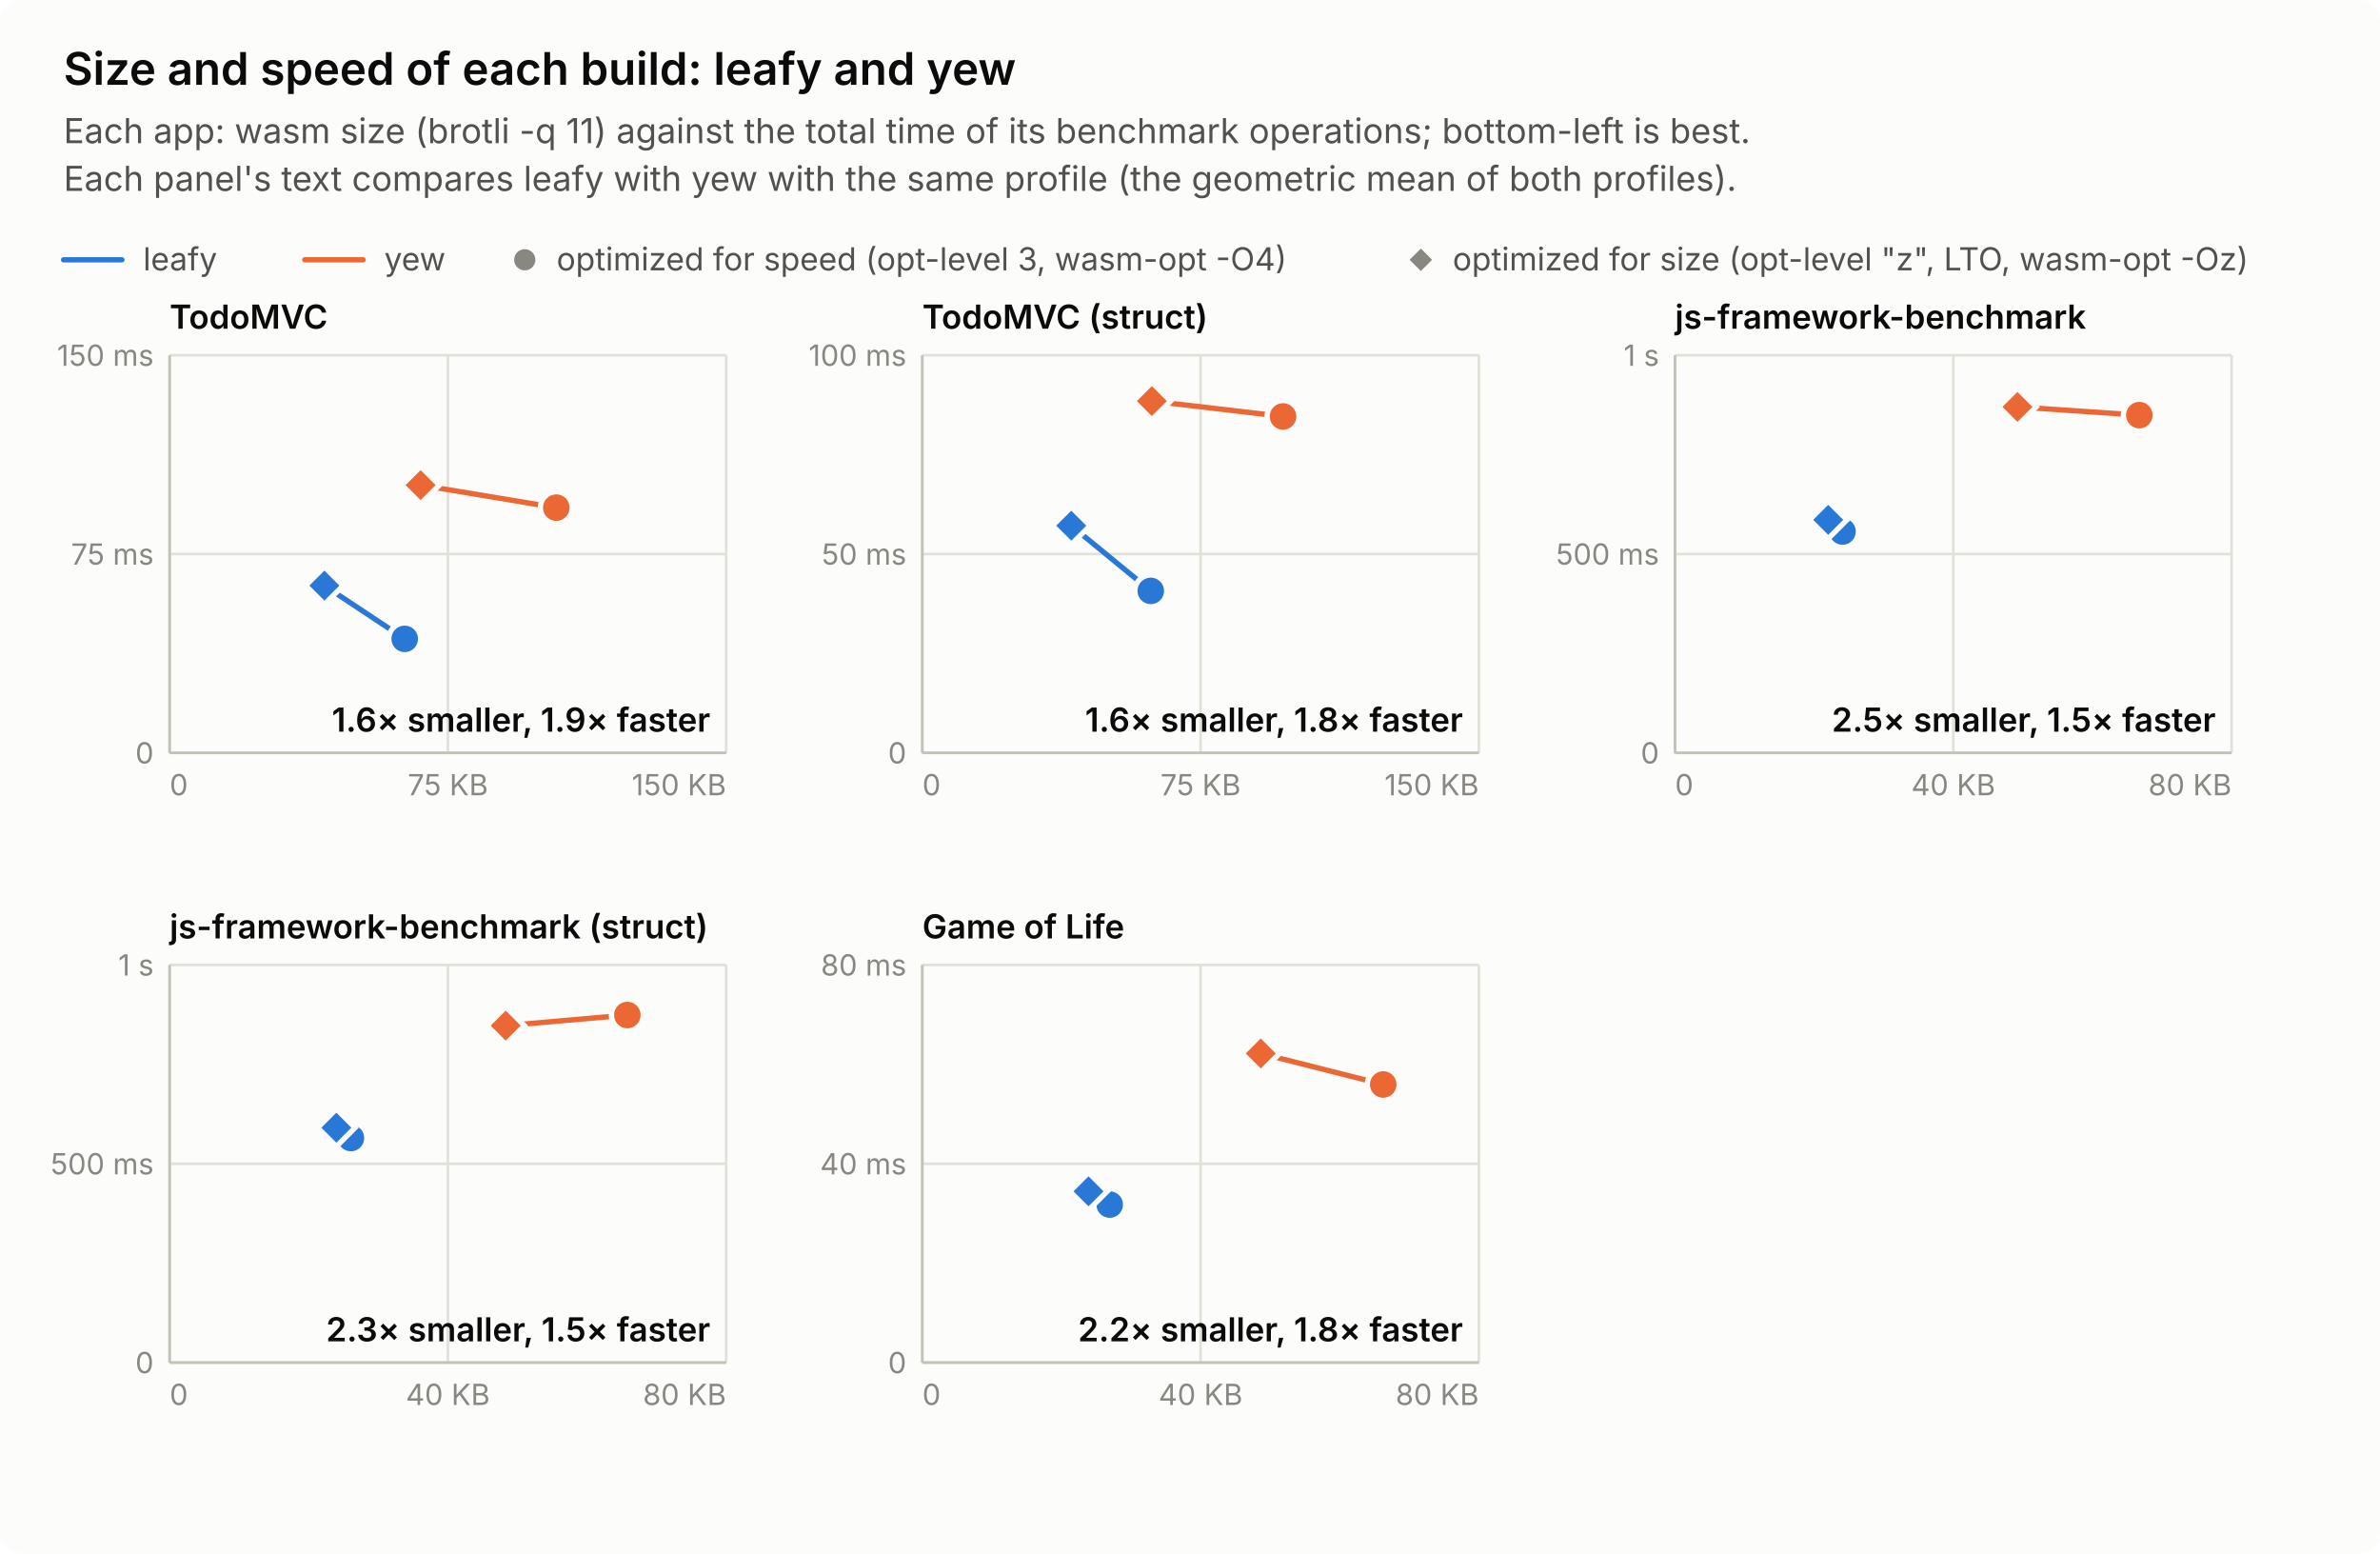
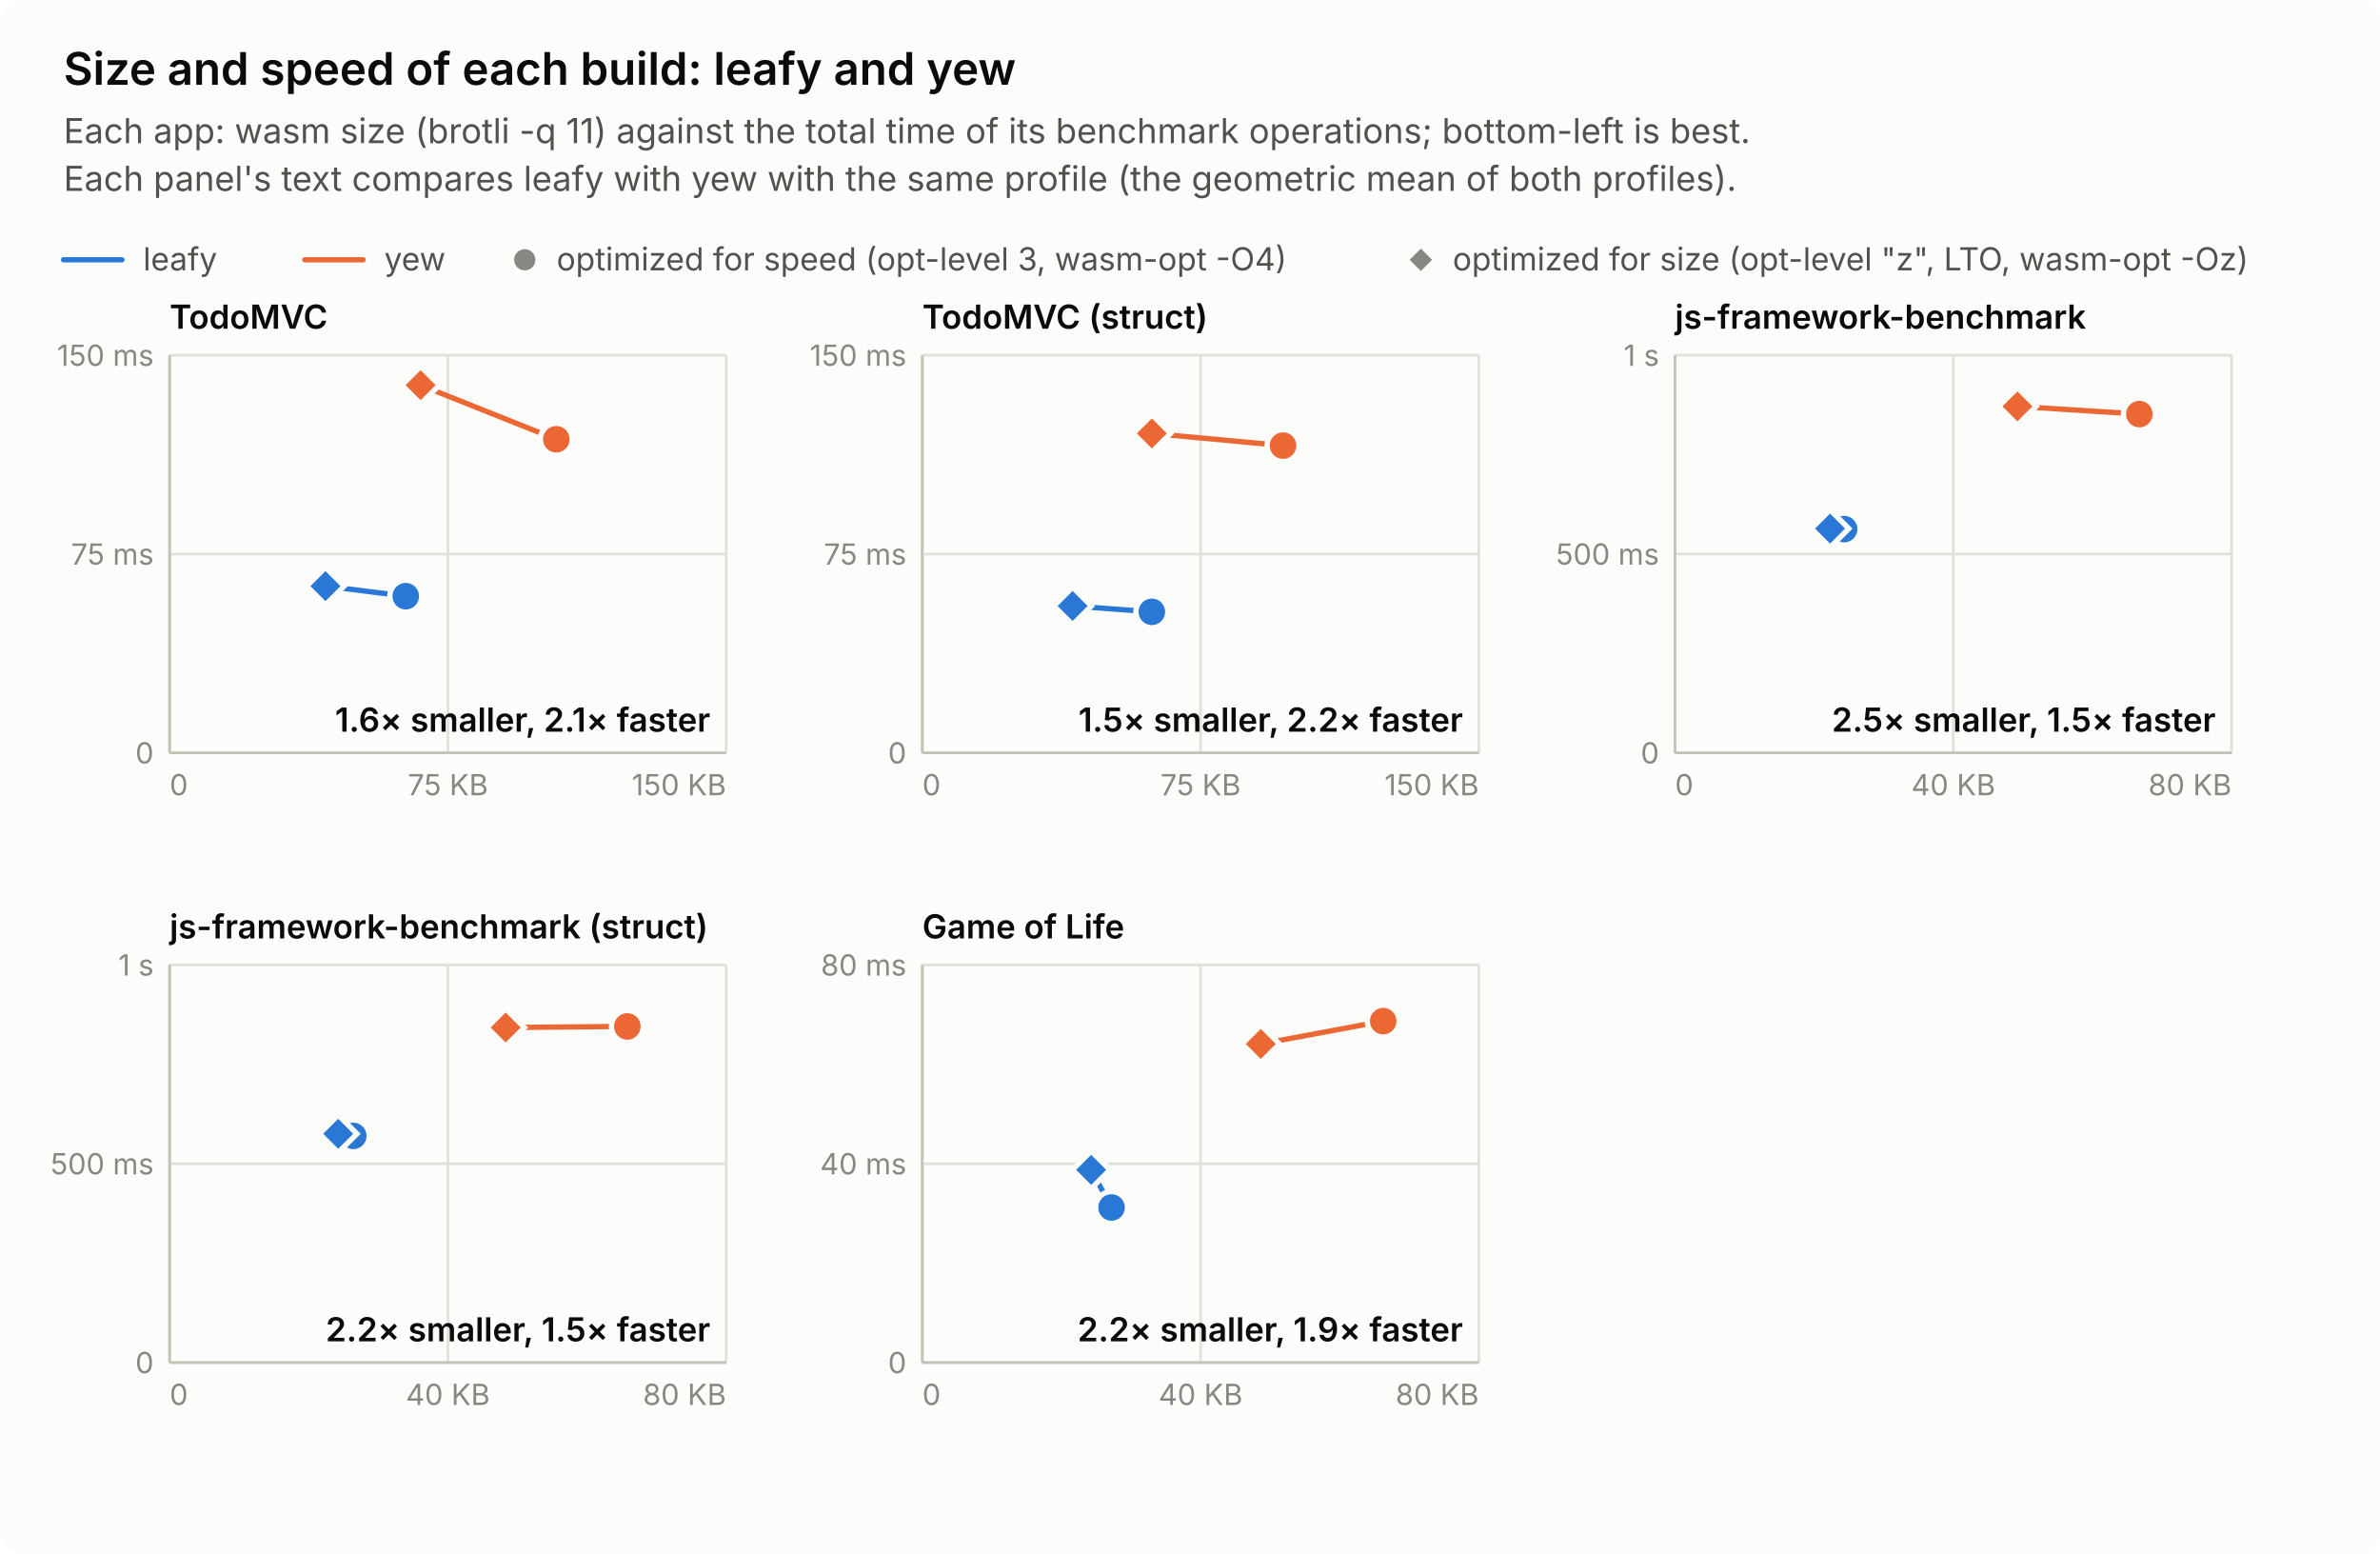
<svg xmlns="http://www.w3.org/2000/svg" viewBox="0 0 898 586" width="898" height="586" role="img" aria-labelledby="t d" font-family="system-ui, -apple-system, 'Segoe UI', sans-serif">
  <style>
  .surface { fill: #fcfcfb; }
  .ink { fill: #0b0b0b; }
  .ink2 { fill: #52514e; }
  .muted { fill: #898781; }
  .grid { stroke: #e1e0d9; stroke-width: 1; }
  .axis { stroke: #c3c2b7; stroke-width: 1; }
  .leafy { fill: #2a78d6; }
  .yew { fill: #eb6834; }
  .line-leafy { stroke: #2a78d6; }
  .line-yew { stroke: #eb6834; }
  .line { stroke-width: 2; fill: none; stroke-linecap: round; }
  .ring { stroke: #fcfcfb; stroke-width: 2; }
  .hit { fill: transparent; }
  .dot:hover .mark { stroke: #0b0b0b; stroke-width: 2; }
  @media (prefers-color-scheme: dark) {
    .surface { fill: #1a1a19; }
    .ink { fill: #f0efec; }
    .ink2 { fill: #c3c2b7; }
    .grid { stroke: #2c2c2a; }
    .axis { stroke: #383835; }
    .leafy { fill: #3987e5; }
    .yew { fill: #d95926; }
    .line-leafy { stroke: #3987e5; }
    .line-yew { stroke: #d95926; }
    .ring { stroke: #1a1a19; }
    .dot:hover .mark { stroke: #f0efec; }
  }
</style>
  <rect class="surface" width="898" height="586" rx="8" />
  <text class="ink" x="24" y="32" font-size="17" font-weight="600">Size and speed of each build: leafy and yew</text>
  <text class="ink2" x="24" y="54" font-size="13">Each app: wasm size (brotli -q 11) against the total time of its benchmark operations; bottom-left is best.</text>
  <text class="ink2" x="24" y="72" font-size="13">Each panel's text compares leafy with yew with the same profile (the geometric mean of both profiles).</text>
  <line class="line line-leafy" x1="24" y1="98" x2="46" y2="98" />
  <text class="ink2" x="54" y="102" font-size="12">leafy</text>
  <line class="line line-yew" x1="115" y1="98" x2="137" y2="98" />
  <text class="ink2" x="145" y="102" font-size="12">yew</text>
  <circle class="muted ring mark" cx="198" cy="98" r="5" />
  <text class="ink2" x="210" y="102" font-size="12">optimized for speed (opt-level 3, wasm-opt -O4)</text>
  <rect class="muted ring mark" x="532.1" y="94" width="8" height="8" transform="rotate(45 536.1 98)" />
  <text class="ink2" x="548.1" y="102" font-size="12">optimized for size (opt-level "z", LTO, wasm-opt -Oz)</text>
  <text class="ink" x="64" y="124" font-size="12.5" font-weight="600">TodoMVC</text>
  <line class="grid" x1="64" y1="134" x2="64" y2="284" />
  <text class="muted" x="64" y="300" font-size="11" text-anchor="start">0</text>
  <line class="grid" x1="169" y1="134" x2="169" y2="284" />
  <text class="muted" x="169" y="300" font-size="11" text-anchor="middle">75 KB</text>
  <line class="grid" x1="274" y1="134" x2="274" y2="284" />
  <text class="muted" x="274" y="300" font-size="11" text-anchor="end">150 KB</text>
  <line class="grid" x1="64" y1="284" x2="274" y2="284" />
  <text class="muted" x="58" y="288" font-size="11" text-anchor="end">0</text>
  <line class="grid" x1="64" y1="209" x2="274" y2="209" />
  <text class="muted" x="58" y="213" font-size="11" text-anchor="end">75 ms</text>
  <line class="grid" x1="64" y1="134" x2="274" y2="134" />
  <text class="muted" x="58" y="138" font-size="11" text-anchor="end">150 ms</text>
  <line class="axis" x1="64" y1="284" x2="274" y2="284" />
  <line class="axis" x1="64" y1="134" x2="64" y2="284" />
-   <line class="line line-leafy" x1="152.7" y1="241.0" x2="122.4" y2="220.9" />
-   <line class="line line-yew" x1="209.9" y1="191.5" x2="158.7" y2="183.0" />
-   <text class="ink" x="268" y="276" font-size="12.5" font-weight="600" text-anchor="end">1.6× smaller, 1.9× faster</text>
-   <g class="dot">
-     <circle class="hit" cx="152.7" cy="241" r="12" />
-     <circle class="leafy ring mark" cx="152.7" cy="241" r="6" />
-   </g>
-   <g class="dot">
-     <circle class="hit" cx="122.4" cy="220.9" r="12" />
-     <rect class="leafy ring mark" x="117.4" y="215.9" width="10" height="10" transform="rotate(45 122.4 220.9)" />
-   </g>
-   <g class="dot">
-     <circle class="hit" cx="209.9" cy="191.5" r="12" />
-     <circle class="yew ring mark" cx="209.9" cy="191.5" r="6" />
-   </g>
-   <g class="dot">
-     <circle class="hit" cx="158.7" cy="183" r="12" />
-     <rect class="yew ring mark" x="153.7" y="178" width="10" height="10" transform="rotate(45 158.7 183)" />
+   <line class="line line-leafy" x1="153.1" y1="224.9" x2="122.8" y2="221.1" />
+   <line class="line line-yew" x1="209.9" y1="165.7" x2="158.7" y2="145.3" />
+   <text class="ink" x="268" y="276" font-size="12.5" font-weight="600" text-anchor="end">1.6× smaller, 2.1× faster</text>
+   <g class="dot">
+     <circle class="hit" cx="153.1" cy="224.9" r="12" />
+     <circle class="leafy ring mark" cx="153.1" cy="224.9" r="6" />
+   </g>
+   <g class="dot">
+     <circle class="hit" cx="122.8" cy="221.1" r="12" />
+     <rect class="leafy ring mark" x="117.8" y="216.1" width="10" height="10" transform="rotate(45 122.8 221.1)" />
+   </g>
+   <g class="dot">
+     <circle class="hit" cx="209.9" cy="165.7" r="12" />
+     <circle class="yew ring mark" cx="209.9" cy="165.7" r="6" />
+   </g>
+   <g class="dot">
+     <circle class="hit" cx="158.7" cy="145.3" r="12" />
+     <rect class="yew ring mark" x="153.7" y="140.3" width="10" height="10" transform="rotate(45 158.7 145.3)" />
  </g>
  <text class="ink" x="348" y="124" font-size="12.5" font-weight="600">TodoMVC (struct)</text>
  <line class="grid" x1="348" y1="134" x2="348" y2="284" />
  <text class="muted" x="348" y="300" font-size="11" text-anchor="start">0</text>
  <line class="grid" x1="453" y1="134" x2="453" y2="284" />
  <text class="muted" x="453" y="300" font-size="11" text-anchor="middle">75 KB</text>
  <line class="grid" x1="558" y1="134" x2="558" y2="284" />
  <text class="muted" x="558" y="300" font-size="11" text-anchor="end">150 KB</text>
  <line class="grid" x1="348" y1="284" x2="558" y2="284" />
  <text class="muted" x="342" y="288" font-size="11" text-anchor="end">0</text>
  <line class="grid" x1="348" y1="209" x2="558" y2="209" />
-   <text class="muted" x="342" y="213" font-size="11" text-anchor="end">50 ms</text>
+   <text class="muted" x="342" y="213" font-size="11" text-anchor="end">75 ms</text>
  <line class="grid" x1="348" y1="134" x2="558" y2="134" />
-   <text class="muted" x="342" y="138" font-size="11" text-anchor="end">100 ms</text>
+   <text class="muted" x="342" y="138" font-size="11" text-anchor="end">150 ms</text>
  <line class="axis" x1="348" y1="284" x2="558" y2="284" />
  <line class="axis" x1="348" y1="134" x2="348" y2="284" />
-   <line class="line line-leafy" x1="434.2" y1="222.9" x2="404.2" y2="198.3" />
-   <line class="line line-yew" x1="484.1" y1="157.1" x2="434.6" y2="151.3" />
-   <text class="ink" x="552" y="276" font-size="12.5" font-weight="600" text-anchor="end">1.6× smaller, 1.8× faster</text>
-   <g class="dot">
-     <circle class="hit" cx="434.2" cy="222.9" r="12" />
-     <circle class="leafy ring mark" cx="434.2" cy="222.9" r="6" />
-   </g>
-   <g class="dot">
-     <circle class="hit" cx="404.2" cy="198.3" r="12" />
-     <rect class="leafy ring mark" x="399.2" y="193.3" width="10" height="10" transform="rotate(45 404.2 198.3)" />
-   </g>
-   <g class="dot">
-     <circle class="hit" cx="484.1" cy="157.1" r="12" />
-     <circle class="yew ring mark" cx="484.1" cy="157.1" r="6" />
-   </g>
-   <g class="dot">
-     <circle class="hit" cx="434.6" cy="151.3" r="12" />
-     <rect class="yew ring mark" x="429.6" y="146.3" width="10" height="10" transform="rotate(45 434.6 151.3)" />
+   <line class="line line-leafy" x1="434.6" y1="230.8" x2="404.7" y2="228.6" />
+   <line class="line line-yew" x1="484.1" y1="168.1" x2="434.6" y2="163.5" />
+   <text class="ink" x="552" y="276" font-size="12.5" font-weight="600" text-anchor="end">1.5× smaller, 2.2× faster</text>
+   <g class="dot">
+     <circle class="hit" cx="434.6" cy="230.8" r="12" />
+     <circle class="leafy ring mark" cx="434.6" cy="230.8" r="6" />
+   </g>
+   <g class="dot">
+     <circle class="hit" cx="404.7" cy="228.6" r="12" />
+     <rect class="leafy ring mark" x="399.7" y="223.6" width="10" height="10" transform="rotate(45 404.7 228.6)" />
+   </g>
+   <g class="dot">
+     <circle class="hit" cx="484.1" cy="168.1" r="12" />
+     <circle class="yew ring mark" cx="484.1" cy="168.1" r="6" />
+   </g>
+   <g class="dot">
+     <circle class="hit" cx="434.6" cy="163.5" r="12" />
+     <rect class="yew ring mark" x="429.6" y="158.5" width="10" height="10" transform="rotate(45 434.6 163.5)" />
  </g>
  <text class="ink" x="632" y="124" font-size="12.5" font-weight="600">js-framework-benchmark</text>
  <line class="grid" x1="632" y1="134" x2="632" y2="284" />
  <text class="muted" x="632" y="300" font-size="11" text-anchor="start">0</text>
  <line class="grid" x1="737" y1="134" x2="737" y2="284" />
  <text class="muted" x="737" y="300" font-size="11" text-anchor="middle">40 KB</text>
  <line class="grid" x1="842" y1="134" x2="842" y2="284" />
  <text class="muted" x="842" y="300" font-size="11" text-anchor="end">80 KB</text>
  <line class="grid" x1="632" y1="284" x2="842" y2="284" />
  <text class="muted" x="626" y="288" font-size="11" text-anchor="end">0</text>
  <line class="grid" x1="632" y1="209" x2="842" y2="209" />
  <text class="muted" x="626" y="213" font-size="11" text-anchor="end">500 ms</text>
  <line class="grid" x1="632" y1="134" x2="842" y2="134" />
  <text class="muted" x="626" y="138" font-size="11" text-anchor="end">1 s</text>
  <line class="axis" x1="632" y1="284" x2="842" y2="284" />
  <line class="axis" x1="632" y1="134" x2="632" y2="284" />
-   <line class="line line-leafy" x1="695.2" y1="200.5" x2="689.8" y2="196.1" />
-   <line class="line line-yew" x1="807.2" y1="156.6" x2="761.2" y2="153.5" />
+   <line class="line line-leafy" x1="695.8" y1="199.6" x2="690.5" y2="199.4" />
+   <line class="line line-yew" x1="807.2" y1="156.2" x2="761.2" y2="153.3" />
  <text class="ink" x="836" y="276" font-size="12.5" font-weight="600" text-anchor="end">2.5× smaller, 1.5× faster</text>
  <g class="dot">
-     <circle class="hit" cx="695.2" cy="200.5" r="12" />
-     <circle class="leafy ring mark" cx="695.2" cy="200.5" r="6" />
-   </g>
-   <g class="dot">
-     <circle class="hit" cx="689.8" cy="196.1" r="12" />
-     <rect class="leafy ring mark" x="684.8" y="191.1" width="10" height="10" transform="rotate(45 689.8 196.1)" />
-   </g>
-   <g class="dot">
-     <circle class="hit" cx="807.2" cy="156.6" r="12" />
-     <circle class="yew ring mark" cx="807.2" cy="156.6" r="6" />
-   </g>
-   <g class="dot">
-     <circle class="hit" cx="761.2" cy="153.5" r="12" />
-     <rect class="yew ring mark" x="756.2" y="148.5" width="10" height="10" transform="rotate(45 761.2 153.5)" />
+     <circle class="hit" cx="695.8" cy="199.6" r="12" />
+     <circle class="leafy ring mark" cx="695.8" cy="199.6" r="6" />
+   </g>
+   <g class="dot">
+     <circle class="hit" cx="690.5" cy="199.4" r="12" />
+     <rect class="leafy ring mark" x="685.5" y="194.4" width="10" height="10" transform="rotate(45 690.5 199.4)" />
+   </g>
+   <g class="dot">
+     <circle class="hit" cx="807.2" cy="156.2" r="12" />
+     <circle class="yew ring mark" cx="807.2" cy="156.2" r="6" />
+   </g>
+   <g class="dot">
+     <circle class="hit" cx="761.2" cy="153.3" r="12" />
+     <rect class="yew ring mark" x="756.2" y="148.3" width="10" height="10" transform="rotate(45 761.2 153.3)" />
  </g>
  <text class="ink" x="64" y="354" font-size="12.5" font-weight="600">js-framework-benchmark (struct)</text>
  <line class="grid" x1="64" y1="364" x2="64" y2="514" />
  <text class="muted" x="64" y="530" font-size="11" text-anchor="start">0</text>
  <line class="grid" x1="169" y1="364" x2="169" y2="514" />
  <text class="muted" x="169" y="530" font-size="11" text-anchor="middle">40 KB</text>
  <line class="grid" x1="274" y1="364" x2="274" y2="514" />
  <text class="muted" x="274" y="530" font-size="11" text-anchor="end">80 KB</text>
  <line class="grid" x1="64" y1="514" x2="274" y2="514" />
  <text class="muted" x="58" y="518" font-size="11" text-anchor="end">0</text>
  <line class="grid" x1="64" y1="439" x2="274" y2="439" />
  <text class="muted" x="58" y="443" font-size="11" text-anchor="end">500 ms</text>
  <line class="grid" x1="64" y1="364" x2="274" y2="364" />
  <text class="muted" x="58" y="368" font-size="11" text-anchor="end">1 s</text>
  <line class="axis" x1="64" y1="514" x2="274" y2="514" />
  <line class="axis" x1="64" y1="364" x2="64" y2="514" />
-   <line class="line line-leafy" x1="132.4" y1="429.3" x2="126.9" y2="425.4" />
-   <line class="line line-yew" x1="236.7" y1="382.9" x2="190.8" y2="386.9" />
-   <text class="ink" x="268" y="506" font-size="12.5" font-weight="600" text-anchor="end">2.3× smaller, 1.5× faster</text>
-   <g class="dot">
-     <circle class="hit" cx="132.4" cy="429.3" r="12" />
-     <circle class="leafy ring mark" cx="132.4" cy="429.3" r="6" />
-   </g>
-   <g class="dot">
-     <circle class="hit" cx="126.9" cy="425.4" r="12" />
-     <rect class="leafy ring mark" x="121.9" y="420.4" width="10" height="10" transform="rotate(45 126.9 425.4)" />
-   </g>
-   <g class="dot">
-     <circle class="hit" cx="236.7" cy="382.9" r="12" />
-     <circle class="yew ring mark" cx="236.7" cy="382.9" r="6" />
-   </g>
-   <g class="dot">
-     <circle class="hit" cx="190.8" cy="386.9" r="12" />
-     <rect class="yew ring mark" x="185.8" y="381.9" width="10" height="10" transform="rotate(45 190.8 386.9)" />
+   <line class="line line-leafy" x1="133.3" y1="428.5" x2="127.6" y2="427.7" />
+   <line class="line line-yew" x1="236.7" y1="387.2" x2="190.8" y2="387.6" />
+   <text class="ink" x="268" y="506" font-size="12.5" font-weight="600" text-anchor="end">2.2× smaller, 1.5× faster</text>
+   <g class="dot">
+     <circle class="hit" cx="133.3" cy="428.5" r="12" />
+     <circle class="leafy ring mark" cx="133.3" cy="428.5" r="6" />
+   </g>
+   <g class="dot">
+     <circle class="hit" cx="127.6" cy="427.7" r="12" />
+     <rect class="leafy ring mark" x="122.6" y="422.7" width="10" height="10" transform="rotate(45 127.6 427.7)" />
+   </g>
+   <g class="dot">
+     <circle class="hit" cx="236.7" cy="387.2" r="12" />
+     <circle class="yew ring mark" cx="236.7" cy="387.2" r="6" />
+   </g>
+   <g class="dot">
+     <circle class="hit" cx="190.8" cy="387.6" r="12" />
+     <rect class="yew ring mark" x="185.8" y="382.6" width="10" height="10" transform="rotate(45 190.8 387.6)" />
  </g>
  <text class="ink" x="348" y="354" font-size="12.5" font-weight="600">Game of Life</text>
  <line class="grid" x1="348" y1="364" x2="348" y2="514" />
  <text class="muted" x="348" y="530" font-size="11" text-anchor="start">0</text>
  <line class="grid" x1="453" y1="364" x2="453" y2="514" />
  <text class="muted" x="453" y="530" font-size="11" text-anchor="middle">40 KB</text>
  <line class="grid" x1="558" y1="364" x2="558" y2="514" />
  <text class="muted" x="558" y="530" font-size="11" text-anchor="end">80 KB</text>
  <line class="grid" x1="348" y1="514" x2="558" y2="514" />
  <text class="muted" x="342" y="518" font-size="11" text-anchor="end">0</text>
  <line class="grid" x1="348" y1="439" x2="558" y2="439" />
  <text class="muted" x="342" y="443" font-size="11" text-anchor="end">40 ms</text>
  <line class="grid" x1="348" y1="364" x2="558" y2="364" />
  <text class="muted" x="342" y="368" font-size="11" text-anchor="end">80 ms</text>
  <line class="axis" x1="348" y1="514" x2="558" y2="514" />
  <line class="axis" x1="348" y1="364" x2="348" y2="514" />
-   <line class="line line-leafy" x1="418.7" y1="454.4" x2="410.7" y2="449.4" />
-   <line class="line line-yew" x1="521.9" y1="409.1" x2="475.7" y2="397.4" />
-   <text class="ink" x="552" y="506" font-size="12.5" font-weight="600" text-anchor="end">2.2× smaller, 1.8× faster</text>
-   <g class="dot">
-     <circle class="hit" cx="418.7" cy="454.4" r="12" />
-     <circle class="leafy ring mark" cx="418.7" cy="454.4" r="6" />
-   </g>
-   <g class="dot">
-     <circle class="hit" cx="410.7" cy="449.4" r="12" />
-     <rect class="leafy ring mark" x="405.7" y="444.4" width="10" height="10" transform="rotate(45 410.7 449.4)" />
-   </g>
-   <g class="dot">
-     <circle class="hit" cx="521.9" cy="409.1" r="12" />
-     <circle class="yew ring mark" cx="521.9" cy="409.1" r="6" />
-   </g>
-   <g class="dot">
-     <circle class="hit" cx="475.7" cy="397.4" r="12" />
-     <rect class="yew ring mark" x="470.7" y="392.4" width="10" height="10" transform="rotate(45 475.7 397.4)" />
+   <line class="line line-leafy" x1="419.4" y1="455.5" x2="411.7" y2="441.3" />
+   <line class="line line-yew" x1="521.9" y1="385.2" x2="475.7" y2="393.8" />
+   <text class="ink" x="552" y="506" font-size="12.5" font-weight="600" text-anchor="end">2.2× smaller, 1.9× faster</text>
+   <g class="dot">
+     <circle class="hit" cx="419.4" cy="455.5" r="12" />
+     <circle class="leafy ring mark" cx="419.4" cy="455.5" r="6" />
+   </g>
+   <g class="dot">
+     <circle class="hit" cx="411.7" cy="441.3" r="12" />
+     <rect class="leafy ring mark" x="406.7" y="436.3" width="10" height="10" transform="rotate(45 411.7 441.3)" />
+   </g>
+   <g class="dot">
+     <circle class="hit" cx="521.9" cy="385.2" r="12" />
+     <circle class="yew ring mark" cx="521.9" cy="385.2" r="6" />
+   </g>
+   <g class="dot">
+     <circle class="hit" cx="475.7" cy="393.8" r="12" />
+     <rect class="yew ring mark" x="470.7" y="388.8" width="10" height="10" transform="rotate(45 475.7 393.8)" />
  </g>
</svg>
